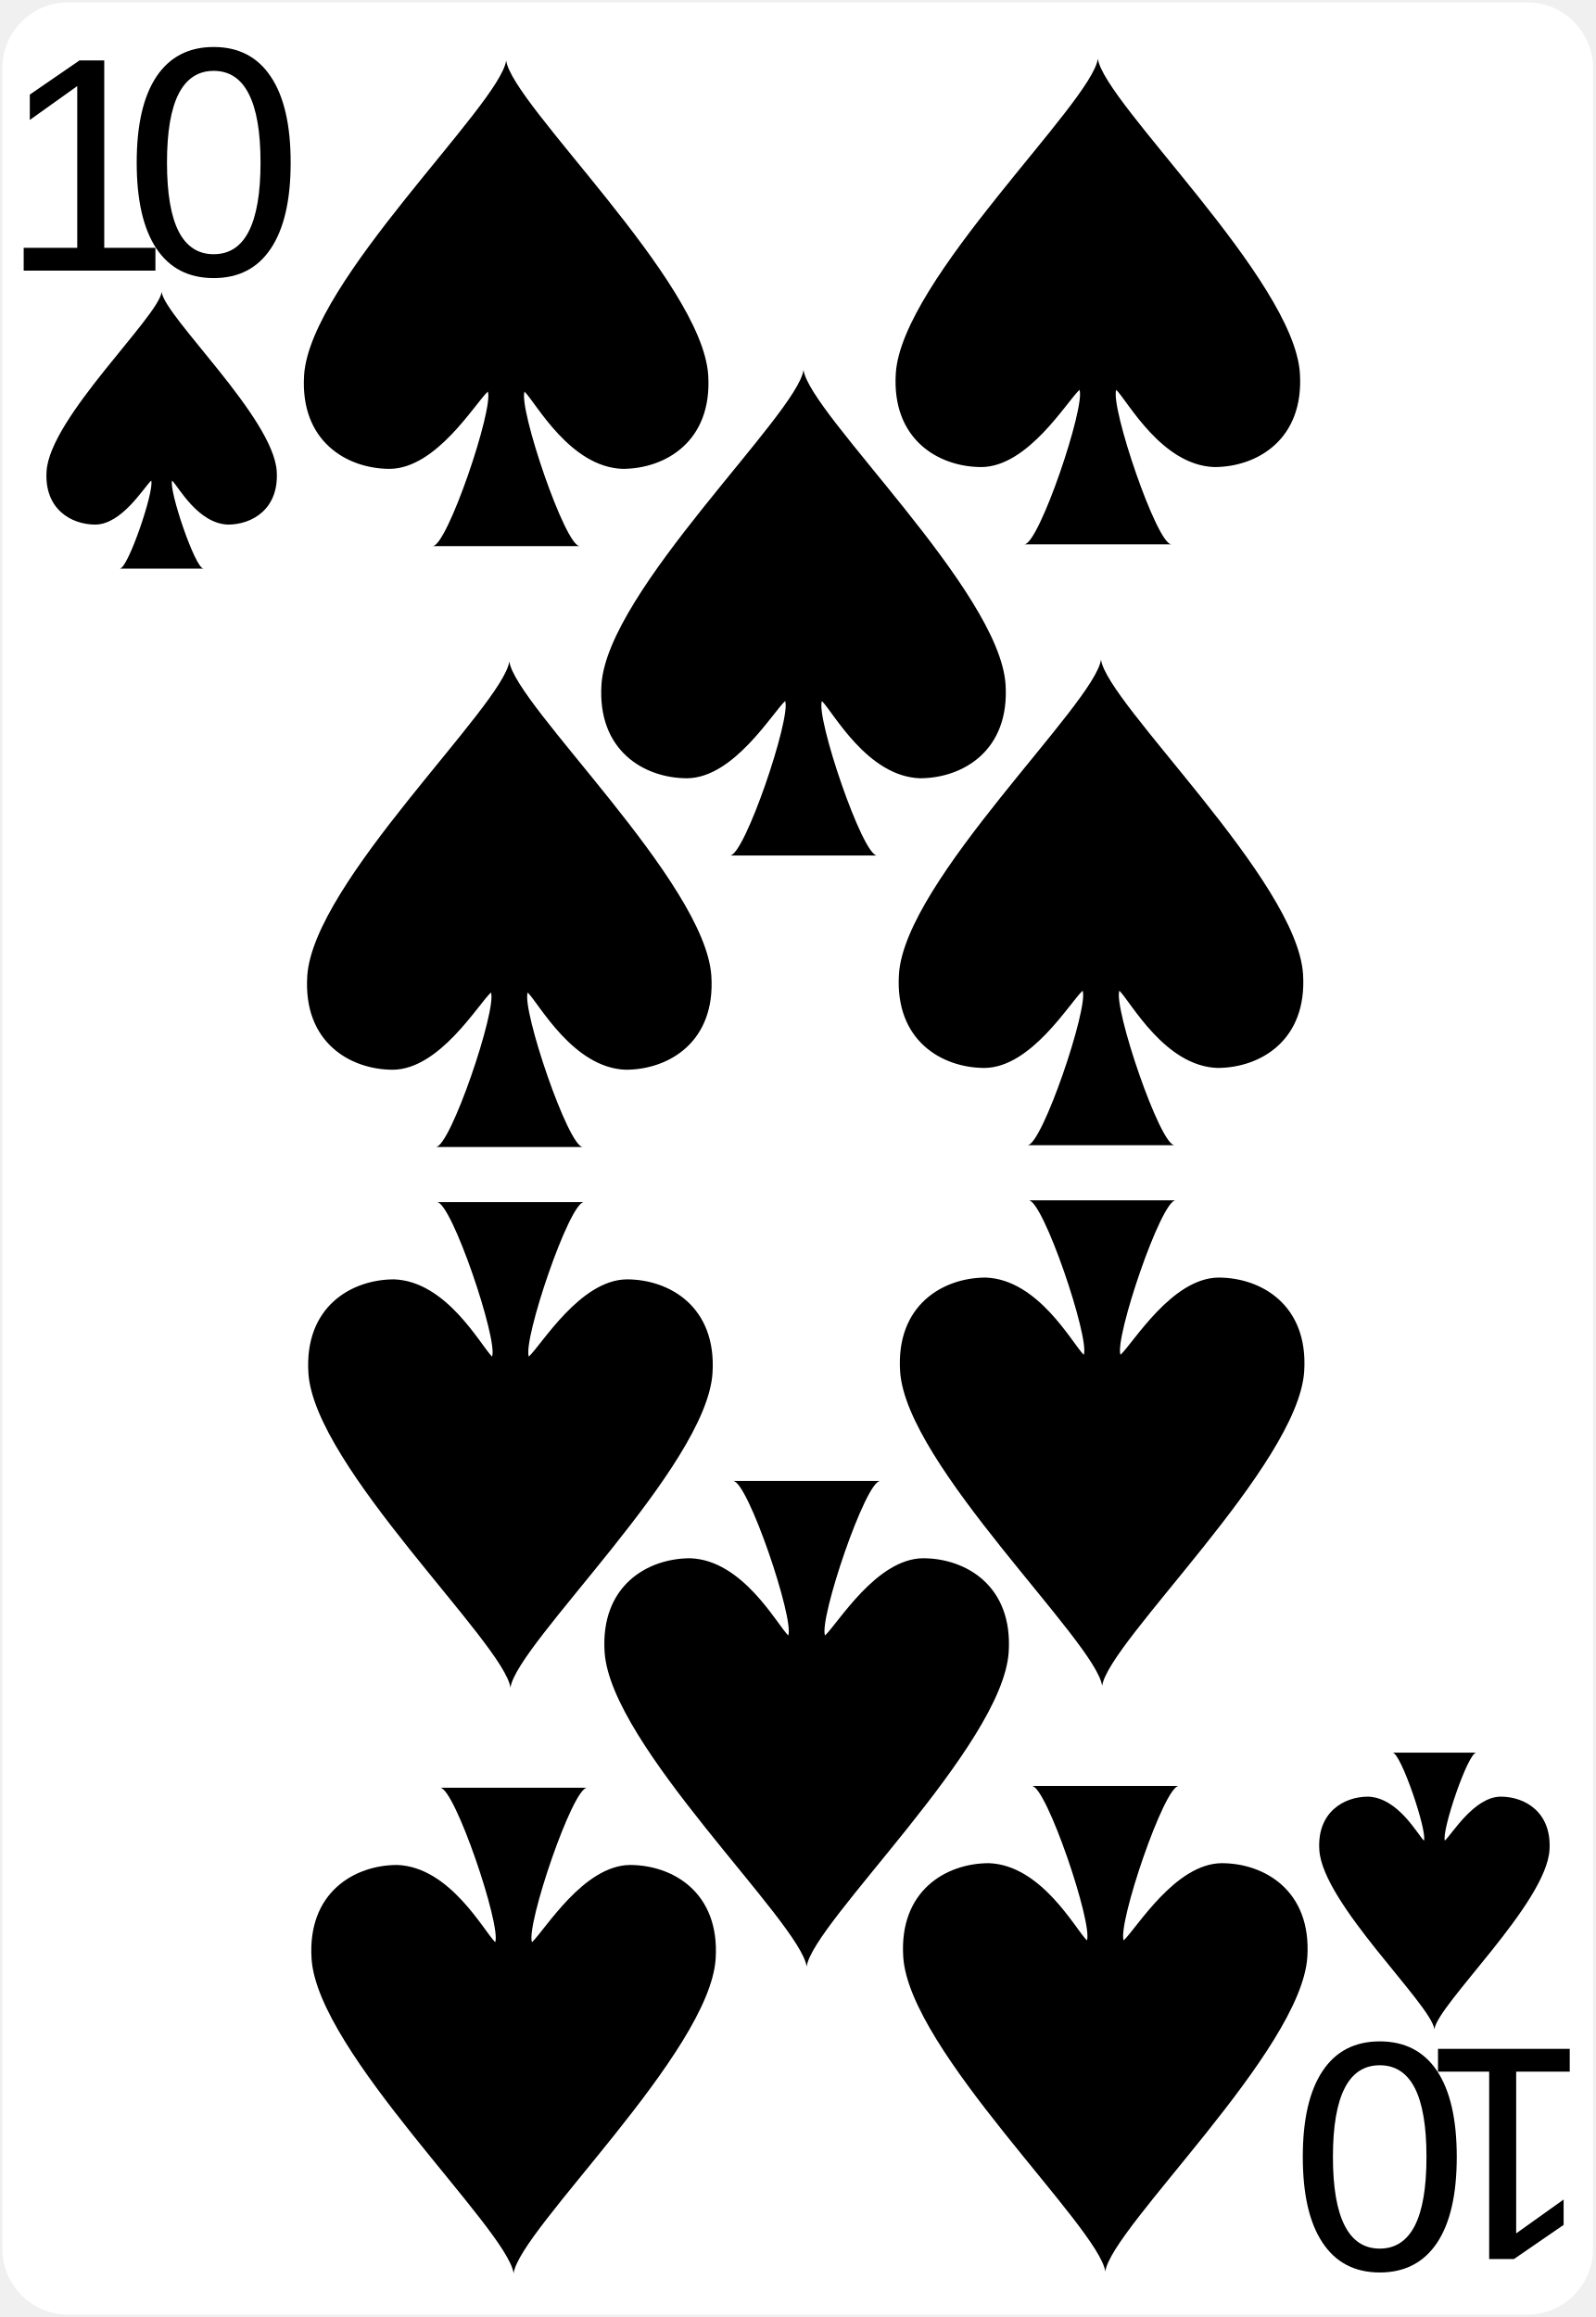
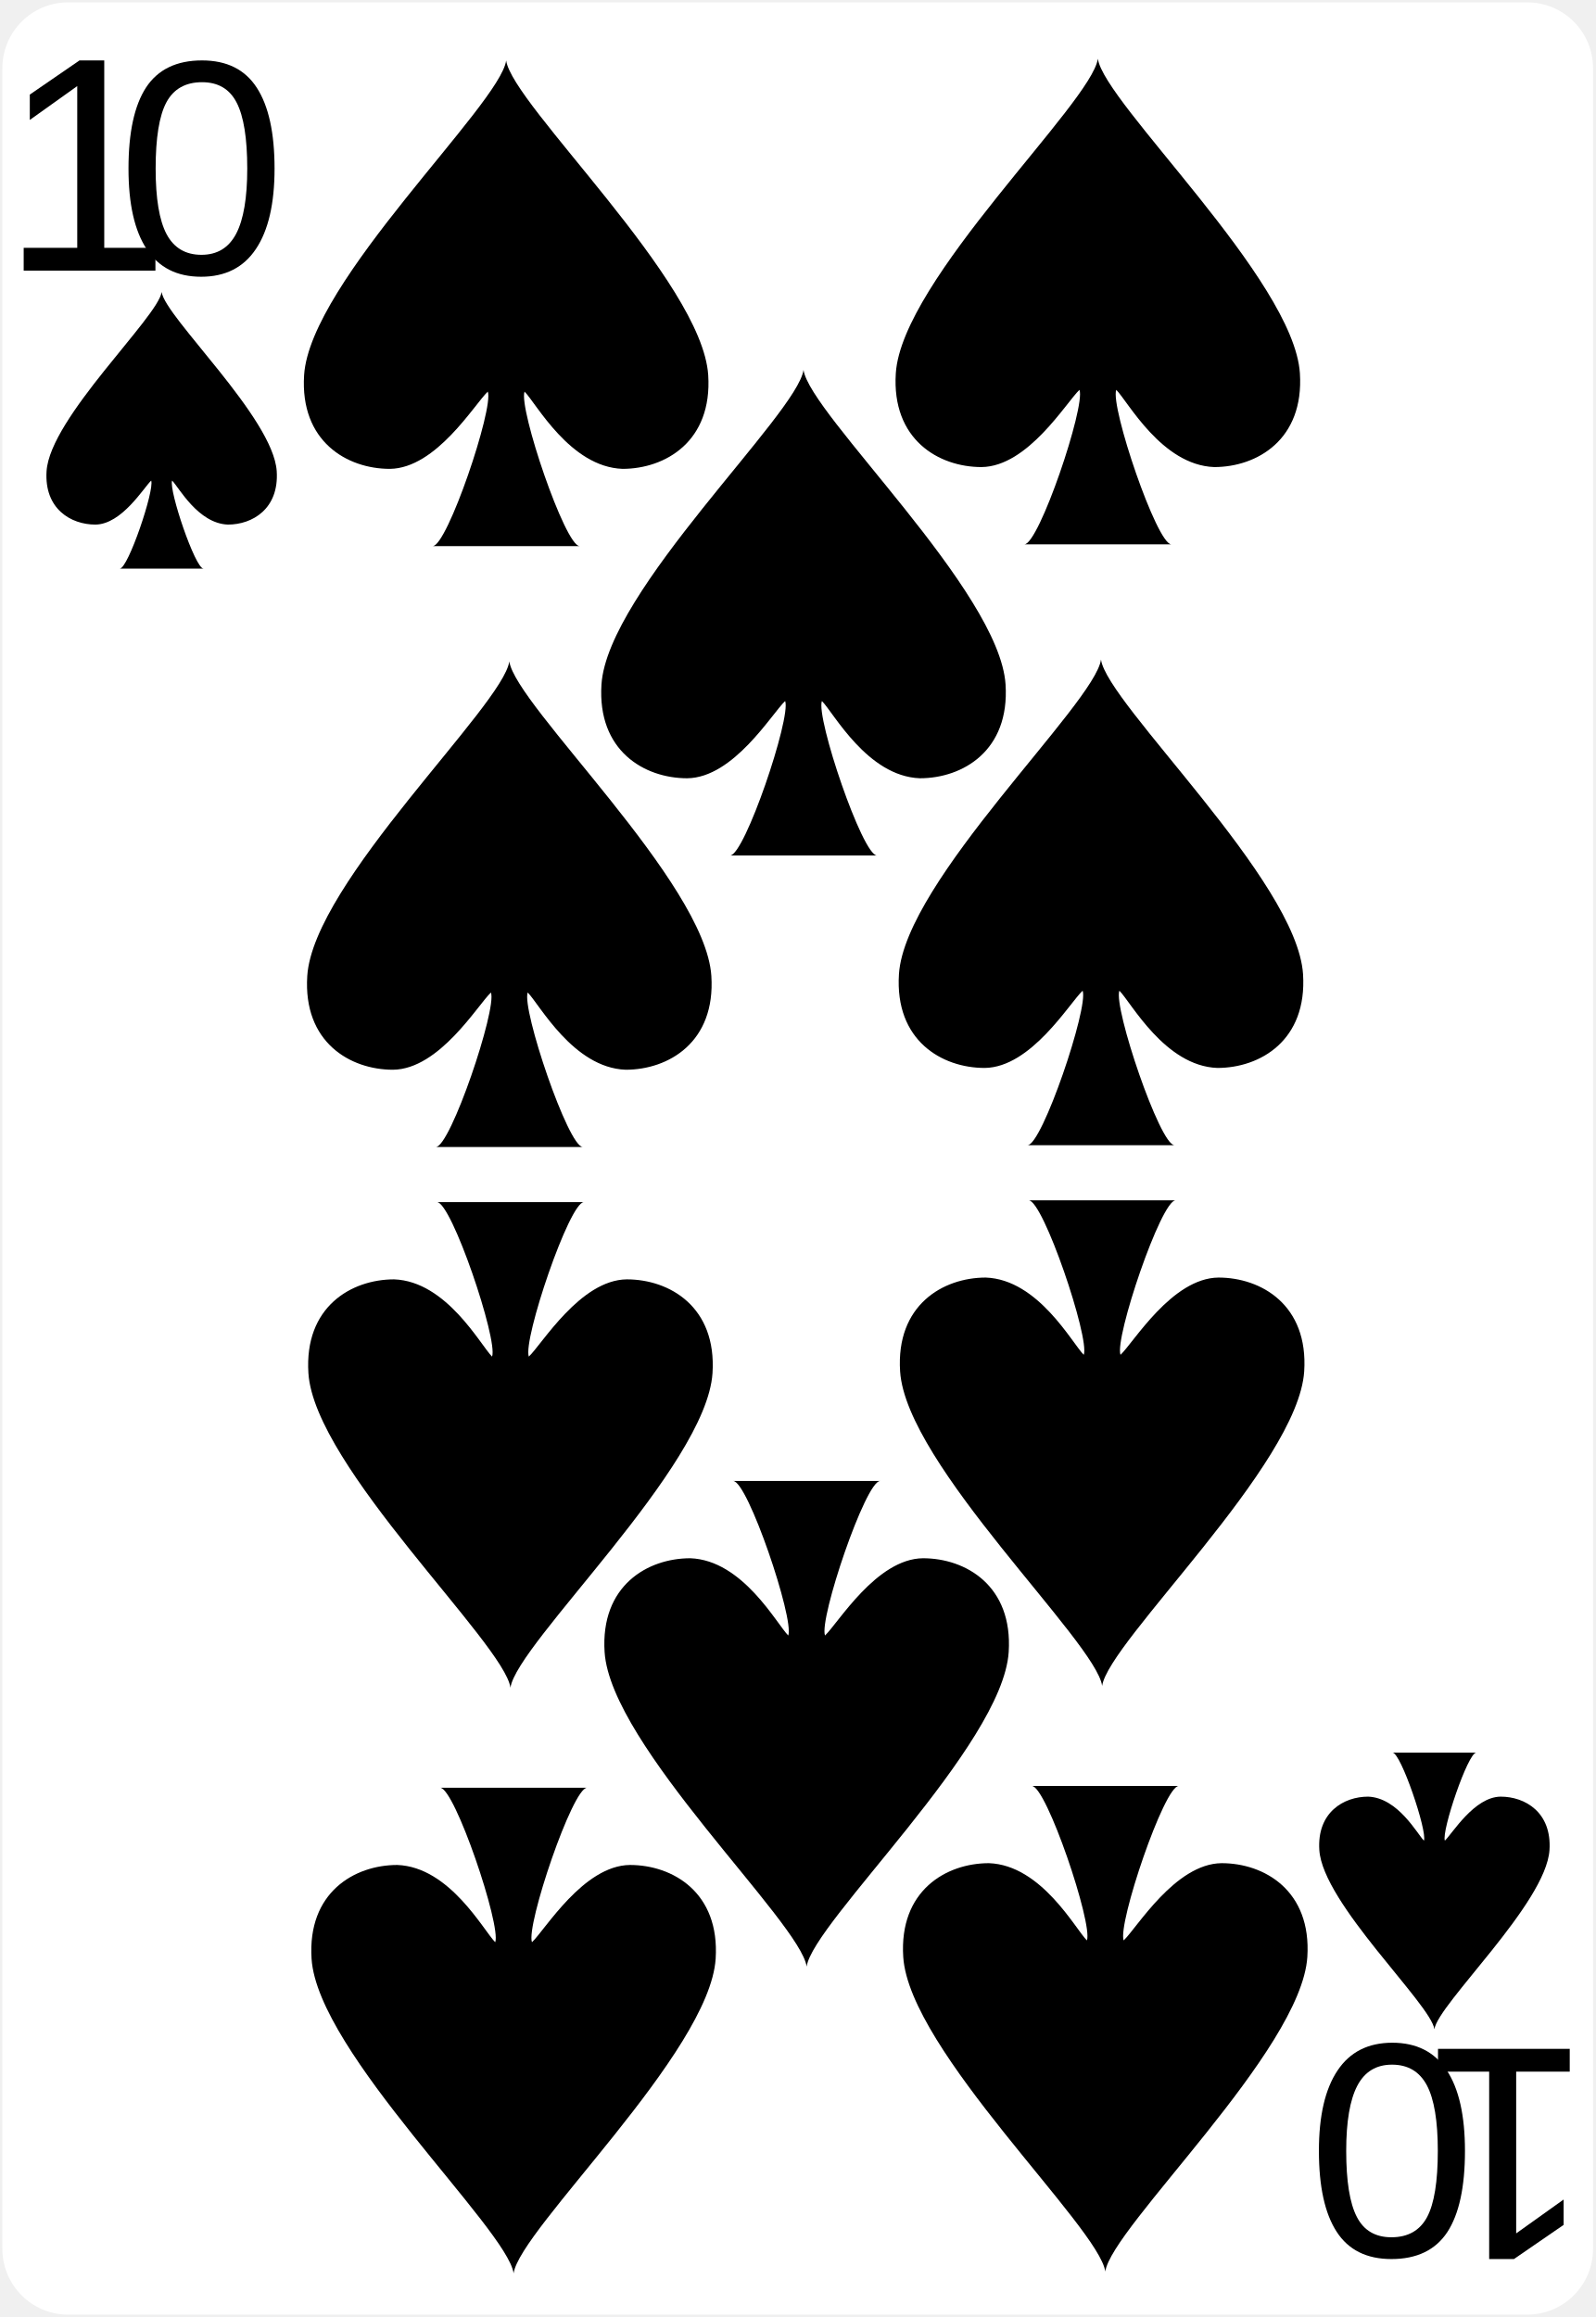
<svg xmlns="http://www.w3.org/2000/svg" xml:space="preserve" width="222.783" height="323.556" viewBox="0 0 167.087 242.667">
  <g style="fill-rule:nonzero;clip-rule:nonzero;stroke:none;stroke-miterlimit:4">
    <path d="M166.837 235.548c0 3.777-3.087 6.869-6.871 6.869H7.11c-3.775 0-6.861-3.092-6.861-6.87V7.12C.25 3.343 3.336.25 7.11.25h152.856c3.784 0 6.87 3.093 6.87 6.87z" style="fill:#fff;stroke-width:.5" />
  </g>
  <text xml:space="preserve" x=".044" y="28.342" style="font-size:32px;font-style:normal;font-weight:400;line-height:125%;letter-spacing:0;word-spacing:0;fill:#000;fill-opacity:1;stroke:none;font-family:Bitstream Vera Sans">
    <tspan x=".044" y="28.342" style="font-style:normal;font-variant:normal;font-weight:400;font-stretch:normal;font-family:Arial;-inkscape-font-specification:Arial">1</tspan>
  </text>
  <path d="M7.989 3.103C7.747-.954.242-8.59 0-10.5-.242-8.591-7.747-.955-7.989 3.103c-.169 2.868 1.695 4.057 3.39 4.057 1.835-.022 3.35-2.8 3.873-3.341.242.716-1.603 6.682-2.179 6.682h5.811c-.576 0-2.421-5.966-2.179-6.682.457.496 1.797 3.258 3.874 3.341 1.694-.001 3.557-1.189 3.388-4.057" style="fill:#000" transform="matrix(1.5086 0 0 1.37933 16.929 45.066)" />
  <path d="M7.989 3.103C7.747-.954.242-8.59 0-10.5-.242-8.591-7.747-.955-7.989 3.103c-.169 2.868 1.695 4.057 3.39 4.057 1.835-.022 3.35-2.8 3.873-3.341.242.716-1.603 6.682-2.179 6.682h5.811c-.576 0-2.421-5.966-2.179-6.682.457.496 1.797 3.258 3.874 3.341 1.694-.001 3.557-1.189 3.388-4.057" style="fill:#000" transform="matrix(2.64868 0 0 2.42172 53.01 31.766)" />
  <path d="M7.989 3.103C7.747-.954.242-8.59 0-10.5-.242-8.591-7.747-.955-7.989 3.103c-.169 2.868 1.695 4.057 3.39 4.057 1.835-.022 3.35-2.8 3.873-3.341.242.716-1.603 6.682-2.179 6.682h5.811c-.576 0-2.421-5.966-2.179-6.682.457.496 1.797 3.258 3.874 3.341 1.694-.001 3.557-1.189 3.388-4.057" style="fill:#000" transform="matrix(-1.5086 0 0 -1.37933 150.225 198.044)" />
  <path d="M7.989 3.103C7.747-.954.242-8.59 0-10.5-.242-8.591-7.747-.955-7.989 3.103c-.169 2.868 1.695 4.057 3.39 4.057 1.835-.022 3.35-2.8 3.873-3.341.242.716-1.603 6.682-2.179 6.682h5.811c-.576 0-2.421-5.966-2.179-6.682.457.496 1.797 3.258 3.874 3.341 1.694-.001 3.557-1.189 3.388-4.057" style="fill:#000" transform="matrix(2.64868 0 0 2.42172 53.34 94.698)" />
  <path d="M7.989 3.103C7.747-.954.242-8.59 0-10.5-.242-8.591-7.747-.955-7.989 3.103c-.169 2.868 1.695 4.057 3.39 4.057 1.835-.022 3.35-2.8 3.873-3.341.242.716-1.603 6.682-2.179 6.682h5.811c-.576 0-2.421-5.966-2.179-6.682.457.496 1.797 3.258 3.874 3.341 1.694-.001 3.557-1.189 3.388-4.057" style="fill:#000" transform="matrix(-2.64868 0 0 -2.42172 53.79 212.664)" />
  <path d="M7.989 3.103C7.747-.954.242-8.59 0-10.5-.242-8.591-7.747-.955-7.989 3.103c-.169 2.868 1.695 4.057 3.39 4.057 1.835-.022 3.35-2.8 3.873-3.341.242.716-1.603 6.682-2.179 6.682h5.811c-.576 0-2.421-5.966-2.179-6.682.457.496 1.797 3.258 3.874 3.341 1.694-.001 3.557-1.189 3.388-4.057" style="fill:#000" transform="matrix(-2.64868 0 0 -2.42172 53.46 151.331)" />
  <path d="M7.989 3.103C7.747-.954.242-8.59 0-10.5-.242-8.591-7.747-.955-7.989 3.103c-.169 2.868 1.695 4.057 3.39 4.057 1.835-.022 3.35-2.8 3.873-3.341.242.716-1.603 6.682-2.179 6.682h5.811c-.576 0-2.421-5.966-2.179-6.682.457.496 1.797 3.258 3.874 3.341 1.694-.001 3.557-1.189 3.388-4.057" style="fill:#000" transform="matrix(2.64868 0 0 2.42172 114.978 31.578)" />
  <path d="M7.989 3.103C7.747-.954.242-8.59 0-10.5-.242-8.591-7.747-.955-7.989 3.103c-.169 2.868 1.695 4.057 3.39 4.057 1.835-.022 3.35-2.8 3.873-3.341.242.716-1.603 6.682-2.179 6.682h5.811c-.576 0-2.421-5.966-2.179-6.682.457.496 1.797 3.258 3.874 3.341 1.694-.001 3.557-1.189 3.388-4.057" style="fill:#000" transform="matrix(2.64868 0 0 2.42172 115.307 94.51)" />
  <path d="M7.989 3.103C7.747-.954.242-8.59 0-10.5-.242-8.591-7.747-.955-7.989 3.103c-.169 2.868 1.695 4.057 3.39 4.057 1.835-.022 3.35-2.8 3.873-3.341.242.716-1.603 6.682-2.179 6.682h5.811c-.576 0-2.421-5.966-2.179-6.682.457.496 1.797 3.258 3.874 3.341 1.694-.001 3.557-1.189 3.388-4.057" style="fill:#000" transform="matrix(-2.64868 0 0 -2.42172 115.757 212.476)" />
  <path d="M7.989 3.103C7.747-.954.242-8.59 0-10.5-.242-8.591-7.747-.955-7.989 3.103c-.169 2.868 1.695 4.057 3.39 4.057 1.835-.022 3.35-2.8 3.873-3.341.242.716-1.603 6.682-2.179 6.682h5.811c-.576 0-2.421-5.966-2.179-6.682.457.496 1.797 3.258 3.874 3.341 1.694-.001 3.557-1.189 3.388-4.057" style="fill:#000" transform="matrix(-2.64868 0 0 -2.42172 115.428 151.143)" />
  <path d="M7.989 3.103C7.747-.954.242-8.59 0-10.5-.242-8.591-7.747-.955-7.989 3.103c-.169 2.868 1.695 4.057 3.39 4.057 1.835-.022 3.35-2.8 3.873-3.341.242.716-1.603 6.682-2.179 6.682h5.811c-.576 0-2.421-5.966-2.179-6.682.457.496 1.797 3.258 3.874 3.341 1.694-.001 3.557-1.189 3.388-4.057" style="fill:#000" transform="matrix(2.64868 0 0 2.42172 84.152 64.171)" />
  <path d="M7.989 3.103C7.747-.954.242-8.59 0-10.5-.242-8.591-7.747-.955-7.989 3.103c-.169 2.868 1.695 4.057 3.39 4.057 1.835-.022 3.35-2.8 3.873-3.341.242.716-1.603 6.682-2.179 6.682h5.811c-.576 0-2.421-5.966-2.179-6.682.457.496 1.797 3.258 3.874 3.341 1.694-.001 3.557-1.189 3.388-4.057" style="fill:#000" transform="matrix(-2.64868 0 0 -2.42172 84.48 180.54)" />
  <text xml:space="preserve" x="12.206" y="28.671" style="font-size:32px;font-style:normal;font-weight:400;line-height:125%;letter-spacing:0;word-spacing:0;fill:#000;fill-opacity:1;stroke:none;font-family:Bitstream Vera Sans">
-     <tspan x="12.206" y="28.671">0</tspan>
+     <tspan x="12.206" y="28.671" style="font-style:normal;font-variant:normal;font-weight:400;font-stretch:normal;font-family:Arial;-inkscape-font-specification:Arial">0</tspan>
  </text>
  <text xml:space="preserve" x="-166.837" y="-214.583" style="font-size:32px;font-style:normal;font-weight:400;line-height:125%;letter-spacing:0;word-spacing:0;fill:#000;fill-opacity:1;stroke:none;font-family:Bitstream Vera Sans" transform="scale(-1)">
    <tspan x="-166.837" y="-214.583" style="font-style:normal;font-variant:normal;font-weight:400;font-stretch:normal;font-family:Arial;-inkscape-font-specification:Arial">1</tspan>
  </text>
  <text xml:space="preserve" x="-154.674" y="-214.254" style="font-size:32px;font-style:normal;font-weight:400;line-height:125%;letter-spacing:0;word-spacing:0;fill:#000;fill-opacity:1;stroke:none;font-family:Bitstream Vera Sans" transform="scale(-1)">
-     <tspan x="-154.674" y="-214.254">0</tspan>
+     <tspan x="-154.674" y="-214.254" style="font-style:normal;font-variant:normal;font-weight:400;font-stretch:normal;font-family:Arial;-inkscape-font-specification:Arial">0</tspan>
  </text>
</svg>
